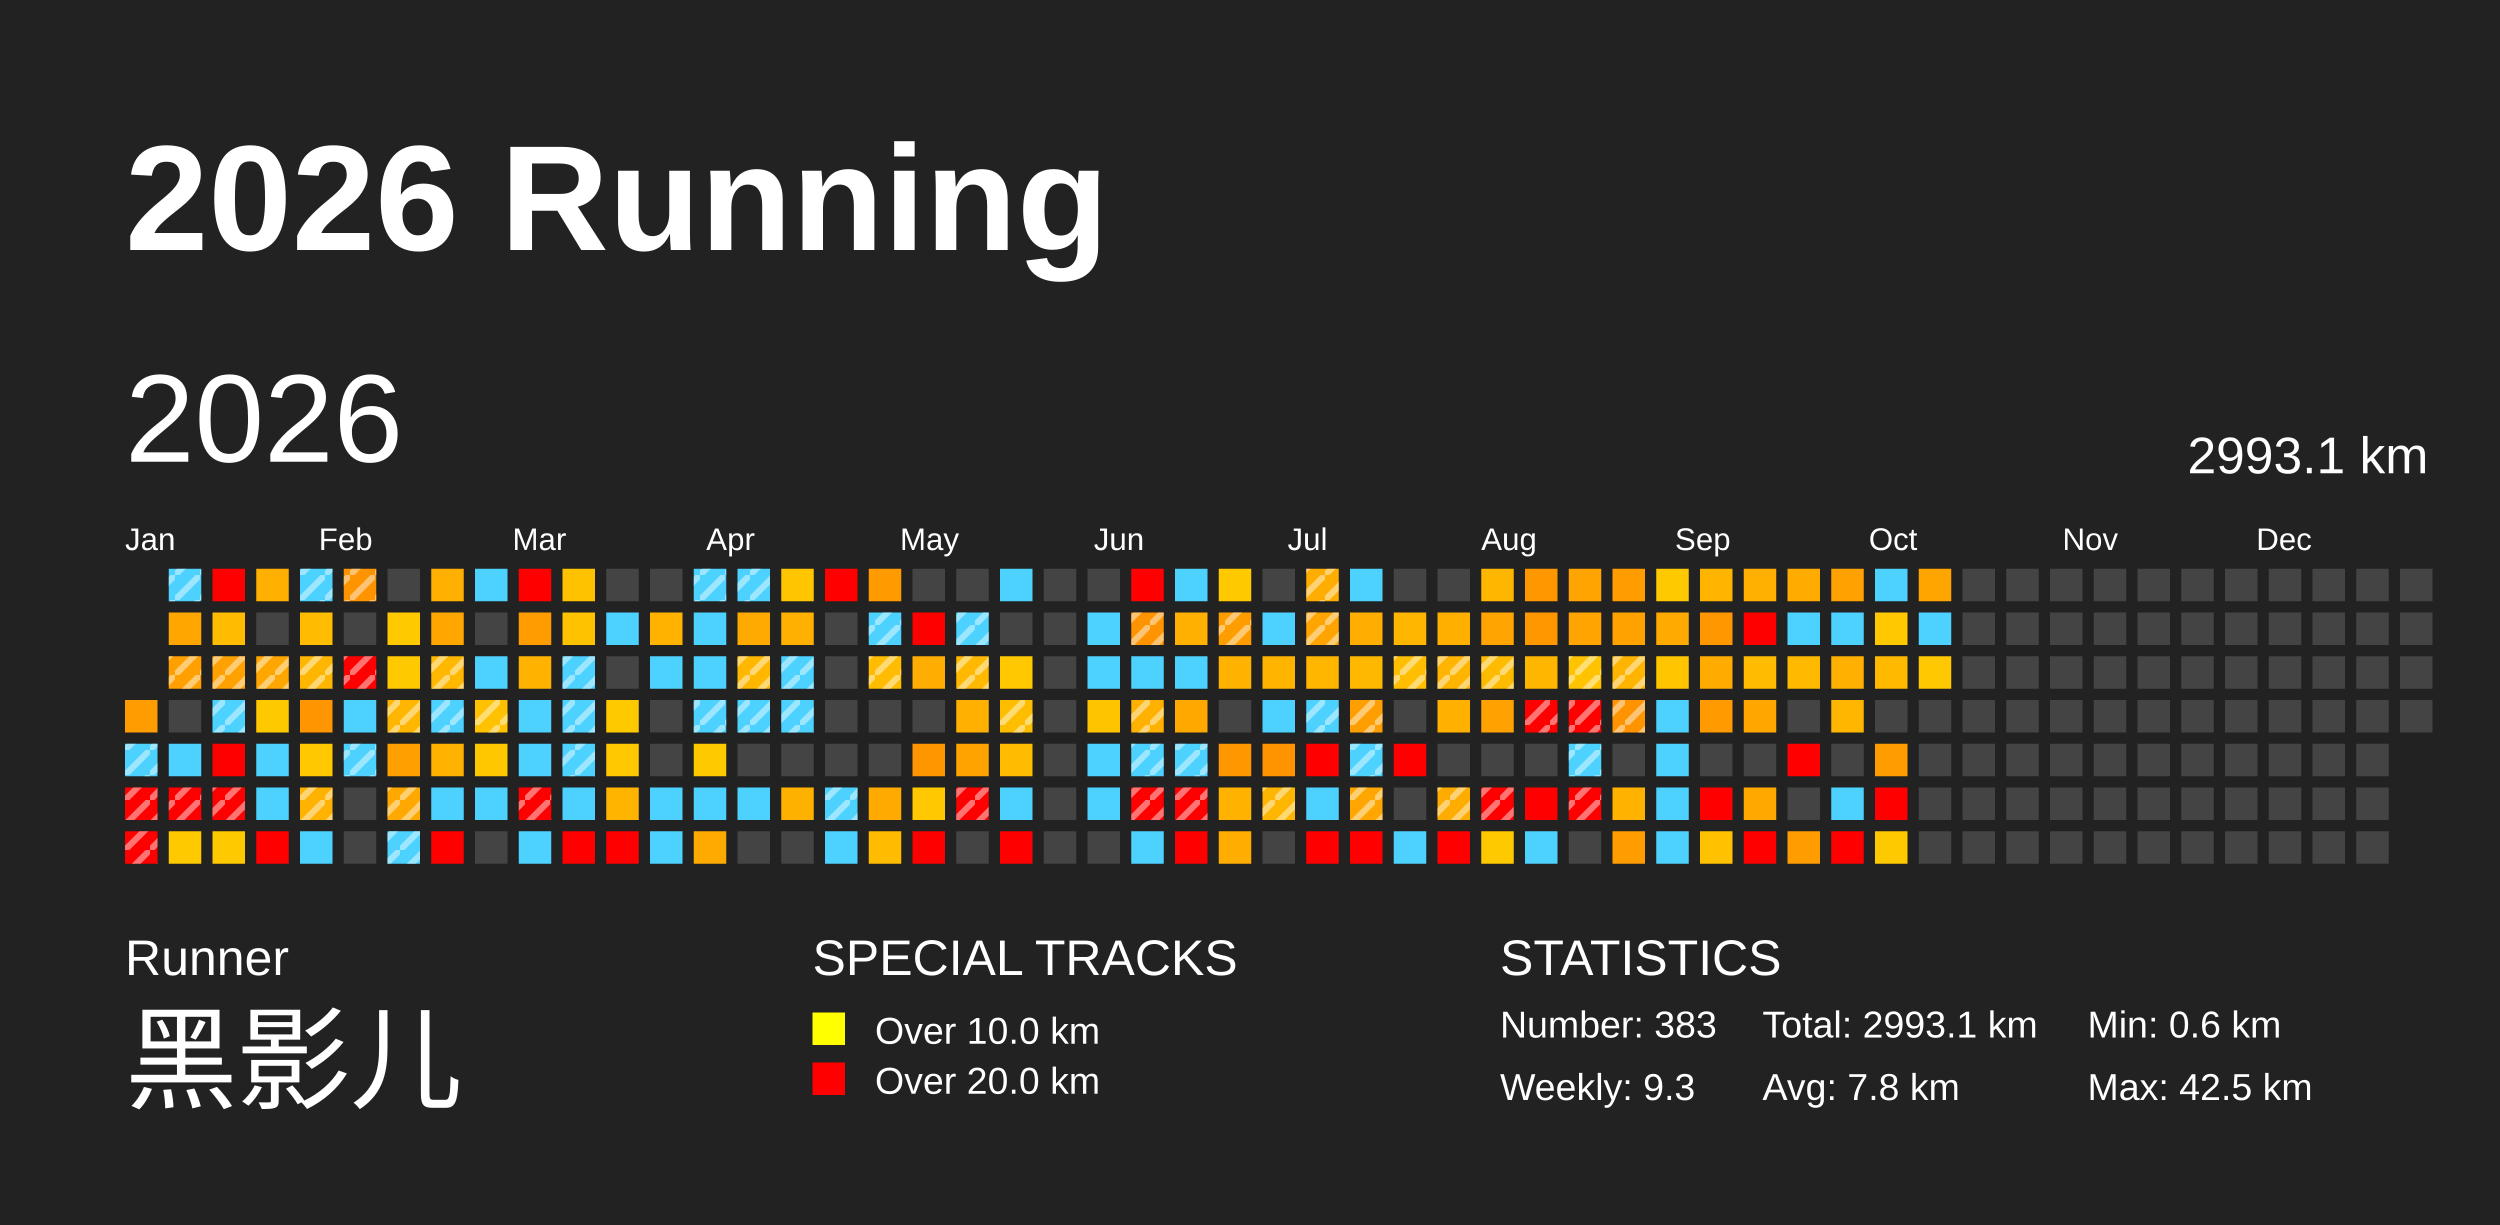
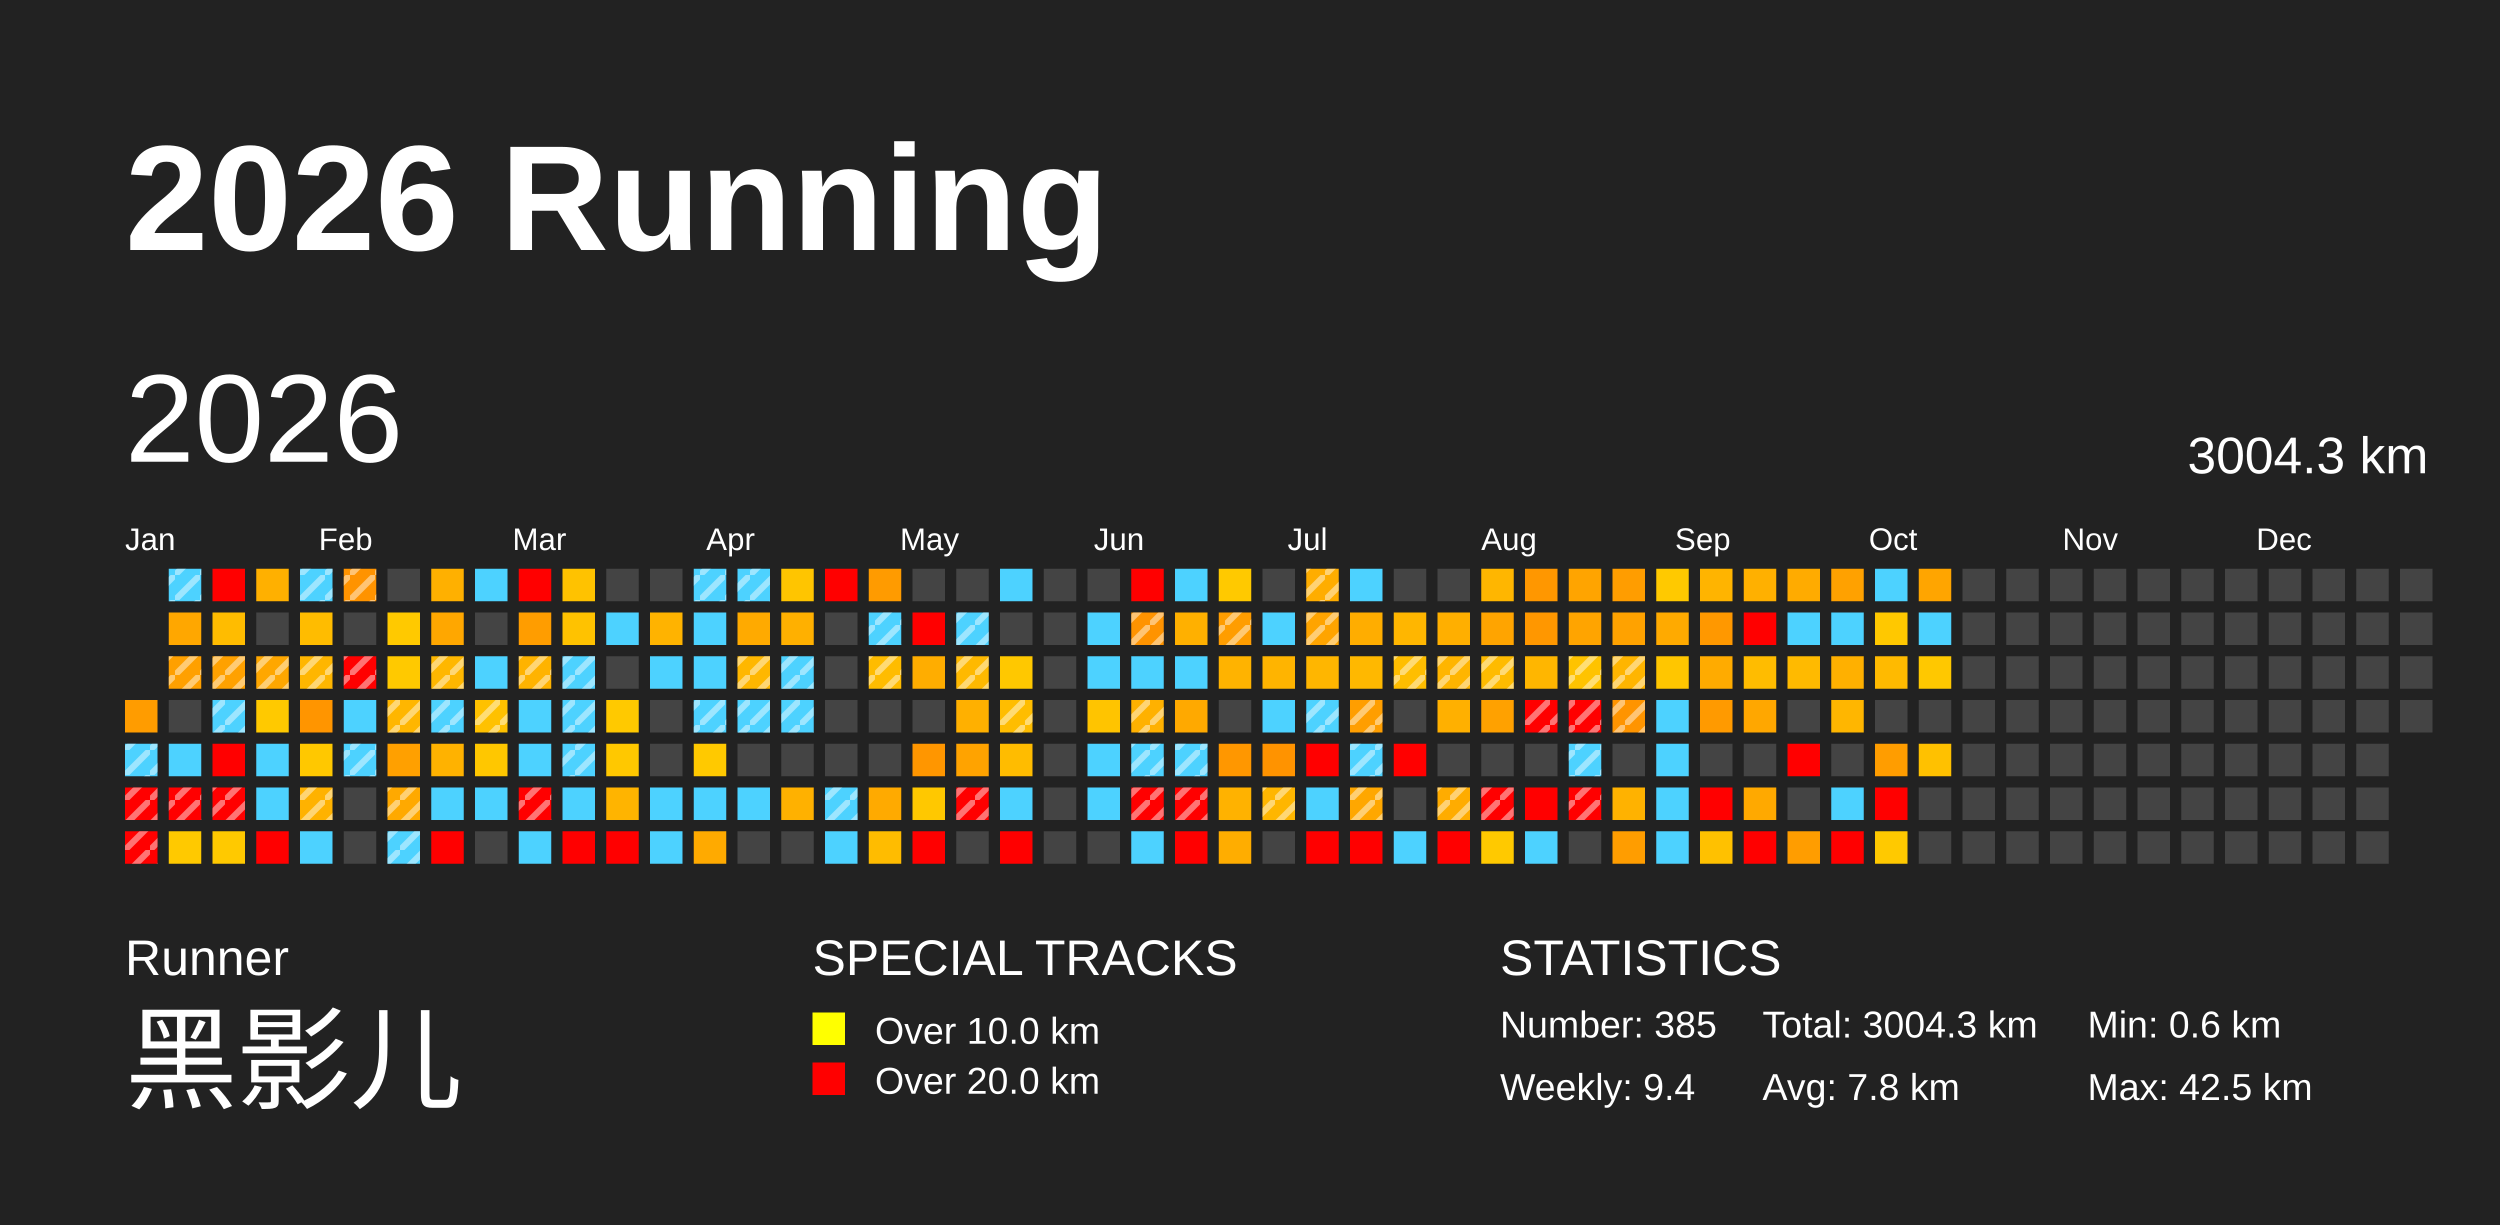
<svg xmlns="http://www.w3.org/2000/svg" baseProfile="full" height="98mm" version="1.1" viewBox="0,0,200,98" width="200mm">
  <defs>
    <pattern height="2" id="indoor-stripe" patternUnits="userSpaceOnUse" width="2">
      <line stroke="white" stroke-opacity="0.45" stroke-width="0.5" x1="0" x2="2" y1="2" y2="0" />
    </pattern>
  </defs>
  <rect fill="#222222" height="98" width="200" x="0" y="0" />
  <text fill="#FFFFFF" style="font-size:12px; font-family:Arial; font-weight:bold;" x="10" y="20">2026 Running</text>
  <text fill="#FFFFFF" style="font-size:4px; font-family:Arial" x="10" y="78">Runner</text>
  <text fill="#FFFFFF" style="font-size:9px; font-family:Arial" x="10" y="88">黑影儿</text>
  <text fill="#FFFFFF" style="font-size:4px; font-family:Arial" x="65" y="78">SPECIAL TRACKS</text>
  <rect fill="yellow" height="2.6" width="2.6" x="65" y="81" />
  <text fill="#FFFFFF" style="font-size:3px; font-family:Arial" x="70" y="83.5">Over 10.0 km</text>
  <rect fill="red" height="2.6" width="2.6" x="65" y="85" />
  <text fill="#FFFFFF" style="font-size:3px; font-family:Arial" x="70" y="87.5">Over 20.0 km</text>
  <text fill="#FFFFFF" style="font-size:4px; font-family:Arial" x="120" y="78">STATISTICS</text>
-   <text fill="#FFFFFF" style="font-size:3px; font-family:Arial" x="120" y="83">Number: 383</text>
-   <text fill="#FFFFFF" style="font-size:3px; font-family:Arial" x="120" y="88">Weekly: 9.3</text>
-   <text fill="#FFFFFF" style="font-size:3px; font-family:Arial" x="141" y="83">Total: 2993.1 km</text>
+   <text fill="#FFFFFF" style="font-size:3px; font-family:Arial" x="120" y="83">Number: 385</text>
+   <text fill="#FFFFFF" style="font-size:3px; font-family:Arial" x="120" y="88">Weekly: 9.4</text>
+   <text fill="#FFFFFF" style="font-size:3px; font-family:Arial" x="141" y="83">Total: 3004.3 km</text>
  <text fill="#FFFFFF" style="font-size:3px; font-family:Arial" x="141" y="88">Avg: 7.8 km</text>
  <text fill="#FFFFFF" style="font-size:3px; font-family:Arial" x="167" y="83">Min: 0.6 km</text>
  <text fill="#FFFFFF" style="font-size:3px; font-family:Arial" x="167" y="88">Max: 42.5 km</text>
  <text dominant-baseline="hanging" fill="#FFFFFF" style="font-size:10.0px; font-family:Arial;" x="10" y="30">2026</text>
-   <text dominant-baseline="hanging" fill="#FFFFFF" style="font-size:4.125px; font-family:Arial;" x="175" y="35">2993.1 km</text>
+   <text dominant-baseline="hanging" fill="#FFFFFF" style="font-size:4.125px; font-family:Arial;" x="175" y="35">3004.3 km</text>
  <text fill="#FFFFFF" style="font-size:2.5px; font-family:Arial" x="10.0" y="44">Jan</text>
  <text fill="#FFFFFF" style="font-size:2.5px; font-family:Arial" x="25.5" y="44">Feb</text>
  <text fill="#FFFFFF" style="font-size:2.5px; font-family:Arial" x="41.0" y="44">Mar</text>
  <text fill="#FFFFFF" style="font-size:2.5px; font-family:Arial" x="56.5" y="44">Apr</text>
  <text fill="#FFFFFF" style="font-size:2.5px; font-family:Arial" x="72.0" y="44">May</text>
  <text fill="#FFFFFF" style="font-size:2.5px; font-family:Arial" x="87.5" y="44">Jun</text>
  <text fill="#FFFFFF" style="font-size:2.5px; font-family:Arial" x="103.0" y="44">Jul</text>
  <text fill="#FFFFFF" style="font-size:2.5px; font-family:Arial" x="118.5" y="44">Aug</text>
  <text fill="#FFFFFF" style="font-size:2.5px; font-family:Arial" x="134.0" y="44">Sep</text>
  <text fill="#FFFFFF" style="font-size:2.5px; font-family:Arial" x="149.5" y="44">Oct</text>
  <text fill="#FFFFFF" style="font-size:2.5px; font-family:Arial" x="165.0" y="44">Nov</text>
  <text fill="#FFFFFF" style="font-size:2.5px; font-family:Arial" x="180.5" y="44">Dec</text>
  <rect fill="#ff9c00" height="2.6" width="2.6" x="10.0" y="56.0" />
  <rect fill="#4dd2ff" height="2.6" width="2.6" x="10.0" y="59.5" />
  <rect fill="url(#indoor-stripe)" height="2.6" style="pointer-events: none;" width="2.6" x="10.0" y="59.5" />
  <rect fill="red" height="2.6" width="2.6" x="10.0" y="63.0" />
  <rect fill="url(#indoor-stripe)" height="2.6" style="pointer-events: none;" width="2.6" x="10.0" y="63.0" />
  <rect fill="red" height="2.6" width="2.6" x="10.0" y="66.5" />
  <rect fill="url(#indoor-stripe)" height="2.6" style="pointer-events: none;" width="2.6" x="10.0" y="66.5" />
  <rect fill="#4dd2ff" height="2.6" width="2.6" x="13.5" y="45.5" />
  <rect fill="url(#indoor-stripe)" height="2.6" style="pointer-events: none;" width="2.6" x="13.5" y="45.5" />
  <rect fill="#ffa700" height="2.6" width="2.6" x="13.5" y="49.0" />
  <rect fill="#ffa000" height="2.6" width="2.6" x="13.5" y="52.5" />
  <rect fill="url(#indoor-stripe)" height="2.6" style="pointer-events: none;" width="2.6" x="13.5" y="52.5" />
  <rect fill="#444444" height="2.6" width="2.6" x="13.5" y="56.0" />
  <rect fill="#4dd2ff" height="2.6" width="2.6" x="13.5" y="59.5" />
  <rect fill="red" height="2.6" width="2.6" x="13.5" y="63.0" />
  <rect fill="url(#indoor-stripe)" height="2.6" style="pointer-events: none;" width="2.6" x="13.5" y="63.0" />
  <rect fill="#ffc900" height="2.6" width="2.6" x="13.5" y="66.5" />
  <rect fill="red" height="2.6" width="2.6" x="17.0" y="45.5" />
  <rect fill="#ffbc00" height="2.6" width="2.6" x="17.0" y="49.0" />
  <rect fill="#ffa100" height="2.6" width="2.6" x="17.0" y="52.5" />
  <rect fill="url(#indoor-stripe)" height="2.6" style="pointer-events: none;" width="2.6" x="17.0" y="52.5" />
  <rect fill="#4dd2ff" height="2.6" width="2.6" x="17.0" y="56.0" />
  <rect fill="url(#indoor-stripe)" height="2.6" style="pointer-events: none;" width="2.6" x="17.0" y="56.0" />
  <rect fill="red" height="2.6" width="2.6" x="17.0" y="59.5" />
  <rect fill="red" height="2.6" width="2.6" x="17.0" y="63.0" />
  <rect fill="url(#indoor-stripe)" height="2.6" style="pointer-events: none;" width="2.6" x="17.0" y="63.0" />
  <rect fill="#ffc900" height="2.6" width="2.6" x="17.0" y="66.5" />
  <rect fill="#ffb000" height="2.6" width="2.6" x="20.5" y="45.5" />
  <rect fill="#444444" height="2.6" width="2.6" x="20.5" y="49.0" />
  <rect fill="#ffa700" height="2.6" width="2.6" x="20.5" y="52.5" />
  <rect fill="url(#indoor-stripe)" height="2.6" style="pointer-events: none;" width="2.6" x="20.5" y="52.5" />
  <rect fill="#ffc900" height="2.6" width="2.6" x="20.5" y="56.0" />
  <rect fill="#4dd2ff" height="2.6" width="2.6" x="20.5" y="59.5" />
  <rect fill="#4dd2ff" height="2.6" width="2.6" x="20.5" y="63.0" />
  <rect fill="red" height="2.6" width="2.6" x="20.5" y="66.5" />
  <rect fill="#4dd2ff" height="2.6" width="2.6" x="24.0" y="45.5" />
  <rect fill="url(#indoor-stripe)" height="2.6" style="pointer-events: none;" width="2.6" x="24.0" y="45.5" />
  <rect fill="#ffbc00" height="2.6" width="2.6" x="24.0" y="49.0" />
  <rect fill="#ffb600" height="2.6" width="2.6" x="24.0" y="52.5" />
  <rect fill="url(#indoor-stripe)" height="2.6" style="pointer-events: none;" width="2.6" x="24.0" y="52.5" />
  <rect fill="#ff9500" height="2.6" width="2.6" x="24.0" y="56.0" />
  <rect fill="#ffc800" height="2.6" width="2.6" x="24.0" y="59.5" />
  <rect fill="#ffb200" height="2.6" width="2.6" x="24.0" y="63.0" />
  <rect fill="url(#indoor-stripe)" height="2.6" style="pointer-events: none;" width="2.6" x="24.0" y="63.0" />
  <rect fill="#4dd2ff" height="2.6" width="2.6" x="24.0" y="66.5" />
  <rect fill="#ff9300" height="2.6" width="2.6" x="27.5" y="45.5" />
  <rect fill="url(#indoor-stripe)" height="2.6" style="pointer-events: none;" width="2.6" x="27.5" y="45.5" />
  <rect fill="#444444" height="2.6" width="2.6" x="27.5" y="49.0" />
  <rect fill="red" height="2.6" width="2.6" x="27.5" y="52.5" />
  <rect fill="url(#indoor-stripe)" height="2.6" style="pointer-events: none;" width="2.6" x="27.5" y="52.5" />
  <rect fill="#4dd2ff" height="2.6" width="2.6" x="27.5" y="56.0" />
  <rect fill="#4dd2ff" height="2.6" width="2.6" x="27.5" y="59.5" />
  <rect fill="url(#indoor-stripe)" height="2.6" style="pointer-events: none;" width="2.6" x="27.5" y="59.5" />
  <rect fill="#444444" height="2.6" width="2.6" x="27.5" y="63.0" />
  <rect fill="#444444" height="2.6" width="2.6" x="27.5" y="66.5" />
  <rect fill="#444444" height="2.6" width="2.6" x="31.0" y="45.5" />
  <rect fill="#ffc900" height="2.6" width="2.6" x="31.0" y="49.0" />
  <rect fill="#ffc900" height="2.6" width="2.6" x="31.0" y="52.5" />
  <rect fill="#ffb600" height="2.6" width="2.6" x="31.0" y="56.0" />
  <rect fill="url(#indoor-stripe)" height="2.6" style="pointer-events: none;" width="2.6" x="31.0" y="56.0" />
  <rect fill="#ffa000" height="2.6" width="2.6" x="31.0" y="59.5" />
  <rect fill="#ffa900" height="2.6" width="2.6" x="31.0" y="63.0" />
  <rect fill="url(#indoor-stripe)" height="2.6" style="pointer-events: none;" width="2.6" x="31.0" y="63.0" />
  <rect fill="#4dd2ff" height="2.6" width="2.6" x="31.0" y="66.5" />
  <rect fill="url(#indoor-stripe)" height="2.6" style="pointer-events: none;" width="2.6" x="31.0" y="66.5" />
  <rect fill="#ffb000" height="2.6" width="2.6" x="34.5" y="45.5" />
  <rect fill="#ffa700" height="2.6" width="2.6" x="34.5" y="49.0" />
  <rect fill="#ffb700" height="2.6" width="2.6" x="34.5" y="52.5" />
  <rect fill="url(#indoor-stripe)" height="2.6" style="pointer-events: none;" width="2.6" x="34.5" y="52.5" />
  <rect fill="#4dd2ff" height="2.6" width="2.6" x="34.5" y="56.0" />
  <rect fill="url(#indoor-stripe)" height="2.6" style="pointer-events: none;" width="2.6" x="34.5" y="56.0" />
  <rect fill="#ffb200" height="2.6" width="2.6" x="34.5" y="59.5" />
  <rect fill="#4dd2ff" height="2.6" width="2.6" x="34.5" y="63.0" />
  <rect fill="red" height="2.6" width="2.6" x="34.5" y="66.5" />
  <rect fill="#4dd2ff" height="2.6" width="2.6" x="38.0" y="45.5" />
  <rect fill="#444444" height="2.6" width="2.6" x="38.0" y="49.0" />
  <rect fill="#4dd2ff" height="2.6" width="2.6" x="38.0" y="52.5" />
  <rect fill="#ffc100" height="2.6" width="2.6" x="38.0" y="56.0" />
  <rect fill="url(#indoor-stripe)" height="2.6" style="pointer-events: none;" width="2.6" x="38.0" y="56.0" />
  <rect fill="#ffc700" height="2.6" width="2.6" x="38.0" y="59.5" />
  <rect fill="#4dd2ff" height="2.6" width="2.6" x="38.0" y="63.0" />
  <rect fill="#444444" height="2.6" width="2.6" x="38.0" y="66.5" />
  <rect fill="red" height="2.6" width="2.6" x="41.5" y="45.5" />
  <rect fill="#ff9d00" height="2.6" width="2.6" x="41.5" y="49.0" />
  <rect fill="#ffb300" height="2.6" width="2.6" x="41.5" y="52.5" />
+   <rect fill="url(#indoor-stripe)" height="2.6" style="pointer-events: none;" width="2.6" x="41.5" y="52.5" />
  <rect fill="#4dd2ff" height="2.6" width="2.6" x="41.5" y="56.0" />
  <rect fill="#4dd2ff" height="2.6" width="2.6" x="41.5" y="59.5" />
  <rect fill="red" height="2.6" width="2.6" x="41.5" y="63.0" />
  <rect fill="url(#indoor-stripe)" height="2.6" style="pointer-events: none;" width="2.6" x="41.5" y="63.0" />
  <rect fill="#4dd2ff" height="2.6" width="2.6" x="41.5" y="66.5" />
  <rect fill="#ffc200" height="2.6" width="2.6" x="45.0" y="45.5" />
  <rect fill="#ffc200" height="2.6" width="2.6" x="45.0" y="49.0" />
  <rect fill="#4dd2ff" height="2.6" width="2.6" x="45.0" y="52.5" />
  <rect fill="url(#indoor-stripe)" height="2.6" style="pointer-events: none;" width="2.6" x="45.0" y="52.5" />
  <rect fill="#4dd2ff" height="2.6" width="2.6" x="45.0" y="56.0" />
  <rect fill="url(#indoor-stripe)" height="2.6" style="pointer-events: none;" width="2.6" x="45.0" y="56.0" />
  <rect fill="#4dd2ff" height="2.6" width="2.6" x="45.0" y="59.5" />
  <rect fill="url(#indoor-stripe)" height="2.6" style="pointer-events: none;" width="2.6" x="45.0" y="59.5" />
  <rect fill="#4dd2ff" height="2.6" width="2.6" x="45.0" y="63.0" />
  <rect fill="red" height="2.6" width="2.6" x="45.0" y="66.5" />
  <rect fill="#444444" height="2.6" width="2.6" x="48.5" y="45.5" />
  <rect fill="#4dd2ff" height="2.6" width="2.6" x="48.5" y="49.0" />
  <rect fill="#444444" height="2.6" width="2.6" x="48.5" y="52.5" />
  <rect fill="#ffc900" height="2.6" width="2.6" x="48.5" y="56.0" />
  <rect fill="#ffc800" height="2.6" width="2.6" x="48.5" y="59.5" />
  <rect fill="#ffb400" height="2.6" width="2.6" x="48.5" y="63.0" />
  <rect fill="red" height="2.6" width="2.6" x="48.5" y="66.5" />
  <rect fill="#444444" height="2.6" width="2.6" x="52.0" y="45.5" />
  <rect fill="#ffb300" height="2.6" width="2.6" x="52.0" y="49.0" />
  <rect fill="#4dd2ff" height="2.6" width="2.6" x="52.0" y="52.5" />
  <rect fill="#444444" height="2.6" width="2.6" x="52.0" y="56.0" />
  <rect fill="#444444" height="2.6" width="2.6" x="52.0" y="59.5" />
  <rect fill="#4dd2ff" height="2.6" width="2.6" x="52.0" y="63.0" />
  <rect fill="#4dd2ff" height="2.6" width="2.6" x="52.0" y="66.5" />
  <rect fill="#4dd2ff" height="2.6" width="2.6" x="55.5" y="45.5" />
  <rect fill="url(#indoor-stripe)" height="2.6" style="pointer-events: none;" width="2.6" x="55.5" y="45.5" />
  <rect fill="#4dd2ff" height="2.6" width="2.6" x="55.5" y="49.0" />
  <rect fill="#4dd2ff" height="2.6" width="2.6" x="55.5" y="52.5" />
  <rect fill="#4dd2ff" height="2.6" width="2.6" x="55.5" y="56.0" />
  <rect fill="url(#indoor-stripe)" height="2.6" style="pointer-events: none;" width="2.6" x="55.5" y="56.0" />
  <rect fill="#ffc900" height="2.6" width="2.6" x="55.5" y="59.5" />
  <rect fill="#4dd2ff" height="2.6" width="2.6" x="55.5" y="63.0" />
  <rect fill="#ffaa00" height="2.6" width="2.6" x="55.5" y="66.5" />
  <rect fill="#4dd2ff" height="2.6" width="2.6" x="59.0" y="45.5" />
  <rect fill="url(#indoor-stripe)" height="2.6" style="pointer-events: none;" width="2.6" x="59.0" y="45.5" />
  <rect fill="#ffaa00" height="2.6" width="2.6" x="59.0" y="49.0" />
  <rect fill="#ffb700" height="2.6" width="2.6" x="59.0" y="52.5" />
  <rect fill="url(#indoor-stripe)" height="2.6" style="pointer-events: none;" width="2.6" x="59.0" y="52.5" />
  <rect fill="#4dd2ff" height="2.6" width="2.6" x="59.0" y="56.0" />
  <rect fill="url(#indoor-stripe)" height="2.6" style="pointer-events: none;" width="2.6" x="59.0" y="56.0" />
  <rect fill="#444444" height="2.6" width="2.6" x="59.0" y="59.5" />
  <rect fill="#4dd2ff" height="2.6" width="2.6" x="59.0" y="63.0" />
  <rect fill="#444444" height="2.6" width="2.6" x="59.0" y="66.5" />
  <rect fill="#ffc500" height="2.6" width="2.6" x="62.5" y="45.5" />
  <rect fill="#ffb000" height="2.6" width="2.6" x="62.5" y="49.0" />
  <rect fill="#4dd2ff" height="2.6" width="2.6" x="62.5" y="52.5" />
  <rect fill="url(#indoor-stripe)" height="2.6" style="pointer-events: none;" width="2.6" x="62.5" y="52.5" />
  <rect fill="#4dd2ff" height="2.6" width="2.6" x="62.5" y="56.0" />
  <rect fill="url(#indoor-stripe)" height="2.6" style="pointer-events: none;" width="2.6" x="62.5" y="56.0" />
  <rect fill="#444444" height="2.6" width="2.6" x="62.5" y="59.5" />
  <rect fill="#ffb100" height="2.6" width="2.6" x="62.5" y="63.0" />
  <rect fill="#444444" height="2.6" width="2.6" x="62.5" y="66.5" />
  <rect fill="red" height="2.6" width="2.6" x="66.0" y="45.5" />
  <rect fill="#444444" height="2.6" width="2.6" x="66.0" y="49.0" />
  <rect fill="#444444" height="2.6" width="2.6" x="66.0" y="52.5" />
  <rect fill="#444444" height="2.6" width="2.6" x="66.0" y="56.0" />
  <rect fill="#444444" height="2.6" width="2.6" x="66.0" y="59.5" />
  <rect fill="#4dd2ff" height="2.6" width="2.6" x="66.0" y="63.0" />
  <rect fill="url(#indoor-stripe)" height="2.6" style="pointer-events: none;" width="2.6" x="66.0" y="63.0" />
  <rect fill="#4dd2ff" height="2.6" width="2.6" x="66.0" y="66.5" />
  <rect fill="#ff9b00" height="2.6" width="2.6" x="69.5" y="45.5" />
  <rect fill="#4dd2ff" height="2.6" width="2.6" x="69.5" y="49.0" />
  <rect fill="url(#indoor-stripe)" height="2.6" style="pointer-events: none;" width="2.6" x="69.5" y="49.0" />
  <rect fill="#ffbc00" height="2.6" width="2.6" x="69.5" y="52.5" />
  <rect fill="url(#indoor-stripe)" height="2.6" style="pointer-events: none;" width="2.6" x="69.5" y="52.5" />
  <rect fill="#444444" height="2.6" width="2.6" x="69.5" y="56.0" />
  <rect fill="#444444" height="2.6" width="2.6" x="69.5" y="59.5" />
  <rect fill="#ffaa00" height="2.6" width="2.6" x="69.5" y="63.0" />
  <rect fill="#ffbc00" height="2.6" width="2.6" x="69.5" y="66.5" />
  <rect fill="#444444" height="2.6" width="2.6" x="73.0" y="45.5" />
  <rect fill="red" height="2.6" width="2.6" x="73.0" y="49.0" />
  <rect fill="#ffad00" height="2.6" width="2.6" x="73.0" y="52.5" />
  <rect fill="#444444" height="2.6" width="2.6" x="73.0" y="56.0" />
  <rect fill="#ff9600" height="2.6" width="2.6" x="73.0" y="59.5" />
  <rect fill="#ffc800" height="2.6" width="2.6" x="73.0" y="63.0" />
  <rect fill="red" height="2.6" width="2.6" x="73.0" y="66.5" />
  <rect fill="#444444" height="2.6" width="2.6" x="76.5" y="45.5" />
  <rect fill="#4dd2ff" height="2.6" width="2.6" x="76.5" y="49.0" />
  <rect fill="url(#indoor-stripe)" height="2.6" style="pointer-events: none;" width="2.6" x="76.5" y="49.0" />
  <rect fill="#ffb900" height="2.6" width="2.6" x="76.5" y="52.5" />
  <rect fill="url(#indoor-stripe)" height="2.6" style="pointer-events: none;" width="2.6" x="76.5" y="52.5" />
  <rect fill="#ffb000" height="2.6" width="2.6" x="76.5" y="56.0" />
  <rect fill="#ffa300" height="2.6" width="2.6" x="76.5" y="59.5" />
  <rect fill="red" height="2.6" width="2.6" x="76.5" y="63.0" />
  <rect fill="url(#indoor-stripe)" height="2.6" style="pointer-events: none;" width="2.6" x="76.5" y="63.0" />
  <rect fill="#444444" height="2.6" width="2.6" x="76.5" y="66.5" />
  <rect fill="#4dd2ff" height="2.6" width="2.6" x="80.0" y="45.5" />
  <rect fill="#444444" height="2.6" width="2.6" x="80.0" y="49.0" />
  <rect fill="#ffc800" height="2.6" width="2.6" x="80.0" y="52.5" />
  <rect fill="#ffbd00" height="2.6" width="2.6" x="80.0" y="56.0" />
  <rect fill="url(#indoor-stripe)" height="2.6" style="pointer-events: none;" width="2.6" x="80.0" y="56.0" />
  <rect fill="#ffbc00" height="2.6" width="2.6" x="80.0" y="59.5" />
  <rect fill="#4dd2ff" height="2.6" width="2.6" x="80.0" y="63.0" />
  <rect fill="red" height="2.6" width="2.6" x="80.0" y="66.5" />
  <rect fill="#444444" height="2.6" width="2.6" x="83.5" y="45.5" />
  <rect fill="#444444" height="2.6" width="2.6" x="83.5" y="49.0" />
  <rect fill="#444444" height="2.6" width="2.6" x="83.5" y="52.5" />
  <rect fill="#444444" height="2.6" width="2.6" x="83.5" y="56.0" />
  <rect fill="#444444" height="2.6" width="2.6" x="83.5" y="59.5" />
  <rect fill="#444444" height="2.6" width="2.6" x="83.5" y="63.0" />
  <rect fill="#444444" height="2.6" width="2.6" x="83.5" y="66.5" />
  <rect fill="#444444" height="2.6" width="2.6" x="87.0" y="45.5" />
  <rect fill="#4dd2ff" height="2.6" width="2.6" x="87.0" y="49.0" />
  <rect fill="#4dd2ff" height="2.6" width="2.6" x="87.0" y="52.5" />
  <rect fill="#ffc400" height="2.6" width="2.6" x="87.0" y="56.0" />
  <rect fill="#4dd2ff" height="2.6" width="2.6" x="87.0" y="59.5" />
  <rect fill="#4dd2ff" height="2.6" width="2.6" x="87.0" y="63.0" />
  <rect fill="#444444" height="2.6" width="2.6" x="87.0" y="66.5" />
  <rect fill="red" height="2.6" width="2.6" x="90.5" y="45.5" />
  <rect fill="#ff9300" height="2.6" width="2.6" x="90.5" y="49.0" />
  <rect fill="url(#indoor-stripe)" height="2.6" style="pointer-events: none;" width="2.6" x="90.5" y="49.0" />
  <rect fill="#4dd2ff" height="2.6" width="2.6" x="90.5" y="52.5" />
  <rect fill="#ffb100" height="2.6" width="2.6" x="90.5" y="56.0" />
  <rect fill="url(#indoor-stripe)" height="2.6" style="pointer-events: none;" width="2.6" x="90.5" y="56.0" />
  <rect fill="#4dd2ff" height="2.6" width="2.6" x="90.5" y="59.5" />
  <rect fill="url(#indoor-stripe)" height="2.6" style="pointer-events: none;" width="2.6" x="90.5" y="59.5" />
  <rect fill="red" height="2.6" width="2.6" x="90.5" y="63.0" />
  <rect fill="url(#indoor-stripe)" height="2.6" style="pointer-events: none;" width="2.6" x="90.5" y="63.0" />
  <rect fill="#4dd2ff" height="2.6" width="2.6" x="90.5" y="66.5" />
  <rect fill="#4dd2ff" height="2.6" width="2.6" x="94.0" y="45.5" />
  <rect fill="#ffb000" height="2.6" width="2.6" x="94.0" y="49.0" />
  <rect fill="#4dd2ff" height="2.6" width="2.6" x="94.0" y="52.5" />
  <rect fill="#ffa900" height="2.6" width="2.6" x="94.0" y="56.0" />
  <rect fill="#4dd2ff" height="2.6" width="2.6" x="94.0" y="59.5" />
  <rect fill="url(#indoor-stripe)" height="2.6" style="pointer-events: none;" width="2.6" x="94.0" y="59.5" />
  <rect fill="red" height="2.6" width="2.6" x="94.0" y="63.0" />
  <rect fill="url(#indoor-stripe)" height="2.6" style="pointer-events: none;" width="2.6" x="94.0" y="63.0" />
  <rect fill="red" height="2.6" width="2.6" x="94.0" y="66.5" />
  <rect fill="#ffc900" height="2.6" width="2.6" x="97.5" y="45.5" />
  <rect fill="#ff9d00" height="2.6" width="2.6" x="97.5" y="49.0" />
  <rect fill="url(#indoor-stripe)" height="2.6" style="pointer-events: none;" width="2.6" x="97.5" y="49.0" />
  <rect fill="#ffb300" height="2.6" width="2.6" x="97.5" y="52.5" />
  <rect fill="#444444" height="2.6" width="2.6" x="97.5" y="56.0" />
  <rect fill="#ff9700" height="2.6" width="2.6" x="97.5" y="59.5" />
  <rect fill="#ffb200" height="2.6" width="2.6" x="97.5" y="63.0" />
  <rect fill="#ffad00" height="2.6" width="2.6" x="97.5" y="66.5" />
  <rect fill="#444444" height="2.6" width="2.6" x="101.0" y="45.5" />
  <rect fill="#4dd2ff" height="2.6" width="2.6" x="101.0" y="49.0" />
  <rect fill="#ffb400" height="2.6" width="2.6" x="101.0" y="52.5" />
  <rect fill="#4dd2ff" height="2.6" width="2.6" x="101.0" y="56.0" />
  <rect fill="#ff9300" height="2.6" width="2.6" x="101.0" y="59.5" />
  <rect fill="#ffb600" height="2.6" width="2.6" x="101.0" y="63.0" />
  <rect fill="url(#indoor-stripe)" height="2.6" style="pointer-events: none;" width="2.6" x="101.0" y="63.0" />
  <rect fill="#444444" height="2.6" width="2.6" x="101.0" y="66.5" />
  <rect fill="#ffad00" height="2.6" width="2.6" x="104.5" y="45.5" />
  <rect fill="url(#indoor-stripe)" height="2.6" style="pointer-events: none;" width="2.6" x="104.5" y="45.5" />
  <rect fill="#ffa400" height="2.6" width="2.6" x="104.5" y="49.0" />
  <rect fill="url(#indoor-stripe)" height="2.6" style="pointer-events: none;" width="2.6" x="104.5" y="49.0" />
  <rect fill="#ffb600" height="2.6" width="2.6" x="104.5" y="52.5" />
  <rect fill="#4dd2ff" height="2.6" width="2.6" x="104.5" y="56.0" />
  <rect fill="url(#indoor-stripe)" height="2.6" style="pointer-events: none;" width="2.6" x="104.5" y="56.0" />
  <rect fill="red" height="2.6" width="2.6" x="104.5" y="59.5" />
  <rect fill="#4dd2ff" height="2.6" width="2.6" x="104.5" y="63.0" />
  <rect fill="red" height="2.6" width="2.6" x="104.5" y="66.5" />
  <rect fill="#4dd2ff" height="2.6" width="2.6" x="108.0" y="45.5" />
  <rect fill="#ffad00" height="2.6" width="2.6" x="108.0" y="49.0" />
  <rect fill="#ffb800" height="2.6" width="2.6" x="108.0" y="52.5" />
  <rect fill="#ff9e00" height="2.6" width="2.6" x="108.0" y="56.0" />
  <rect fill="url(#indoor-stripe)" height="2.6" style="pointer-events: none;" width="2.6" x="108.0" y="56.0" />
  <rect fill="#4dd2ff" height="2.6" width="2.6" x="108.0" y="59.5" />
  <rect fill="url(#indoor-stripe)" height="2.6" style="pointer-events: none;" width="2.6" x="108.0" y="59.5" />
  <rect fill="#ffa700" height="2.6" width="2.6" x="108.0" y="63.0" />
  <rect fill="url(#indoor-stripe)" height="2.6" style="pointer-events: none;" width="2.6" x="108.0" y="63.0" />
  <rect fill="red" height="2.6" width="2.6" x="108.0" y="66.5" />
  <rect fill="#444444" height="2.6" width="2.6" x="111.5" y="45.5" />
  <rect fill="#ffb600" height="2.6" width="2.6" x="111.5" y="49.0" />
  <rect fill="#ffbe00" height="2.6" width="2.6" x="111.5" y="52.5" />
  <rect fill="url(#indoor-stripe)" height="2.6" style="pointer-events: none;" width="2.6" x="111.5" y="52.5" />
  <rect fill="#444444" height="2.6" width="2.6" x="111.5" y="56.0" />
  <rect fill="red" height="2.6" width="2.6" x="111.5" y="59.5" />
  <rect fill="#444444" height="2.6" width="2.6" x="111.5" y="63.0" />
  <rect fill="#4dd2ff" height="2.6" width="2.6" x="111.5" y="66.5" />
  <rect fill="#444444" height="2.6" width="2.6" x="115.0" y="45.5" />
  <rect fill="#ffaf00" height="2.6" width="2.6" x="115.0" y="49.0" />
  <rect fill="#ffb500" height="2.6" width="2.6" x="115.0" y="52.5" />
  <rect fill="url(#indoor-stripe)" height="2.6" style="pointer-events: none;" width="2.6" x="115.0" y="52.5" />
  <rect fill="#ffb000" height="2.6" width="2.6" x="115.0" y="56.0" />
  <rect fill="#444444" height="2.6" width="2.6" x="115.0" y="59.5" />
  <rect fill="#ffac00" height="2.6" width="2.6" x="115.0" y="63.0" />
  <rect fill="url(#indoor-stripe)" height="2.6" style="pointer-events: none;" width="2.6" x="115.0" y="63.0" />
  <rect fill="red" height="2.6" width="2.6" x="115.0" y="66.5" />
  <rect fill="#ffb600" height="2.6" width="2.6" x="118.5" y="45.5" />
  <rect fill="#ffa400" height="2.6" width="2.6" x="118.5" y="49.0" />
  <rect fill="#ffbb00" height="2.6" width="2.6" x="118.5" y="52.5" />
  <rect fill="url(#indoor-stripe)" height="2.6" style="pointer-events: none;" width="2.6" x="118.5" y="52.5" />
  <rect fill="#ffa100" height="2.6" width="2.6" x="118.5" y="56.0" />
  <rect fill="#444444" height="2.6" width="2.6" x="118.5" y="59.5" />
  <rect fill="red" height="2.6" width="2.6" x="118.5" y="63.0" />
  <rect fill="url(#indoor-stripe)" height="2.6" style="pointer-events: none;" width="2.6" x="118.5" y="63.0" />
  <rect fill="#ffc900" height="2.6" width="2.6" x="118.5" y="66.5" />
  <rect fill="#ff9700" height="2.6" width="2.6" x="122.0" y="45.5" />
  <rect fill="#ff9700" height="2.6" width="2.6" x="122.0" y="49.0" />
  <rect fill="#ffb600" height="2.6" width="2.6" x="122.0" y="52.5" />
  <rect fill="red" height="2.6" width="2.6" x="122.0" y="56.0" />
  <rect fill="url(#indoor-stripe)" height="2.6" style="pointer-events: none;" width="2.6" x="122.0" y="56.0" />
  <rect fill="#444444" height="2.6" width="2.6" x="122.0" y="59.5" />
  <rect fill="red" height="2.6" width="2.6" x="122.0" y="63.0" />
  <rect fill="#4dd2ff" height="2.6" width="2.6" x="122.0" y="66.5" />
  <rect fill="#ffa400" height="2.6" width="2.6" x="125.5" y="45.5" />
  <rect fill="#ffa400" height="2.6" width="2.6" x="125.5" y="49.0" />
  <rect fill="#ffc300" height="2.6" width="2.6" x="125.5" y="52.5" />
  <rect fill="url(#indoor-stripe)" height="2.6" style="pointer-events: none;" width="2.6" x="125.5" y="52.5" />
  <rect fill="red" height="2.6" width="2.6" x="125.5" y="56.0" />
  <rect fill="url(#indoor-stripe)" height="2.6" style="pointer-events: none;" width="2.6" x="125.5" y="56.0" />
  <rect fill="#4dd2ff" height="2.6" width="2.6" x="125.5" y="59.5" />
  <rect fill="url(#indoor-stripe)" height="2.6" style="pointer-events: none;" width="2.6" x="125.5" y="59.5" />
  <rect fill="red" height="2.6" width="2.6" x="125.5" y="63.0" />
  <rect fill="url(#indoor-stripe)" height="2.6" style="pointer-events: none;" width="2.6" x="125.5" y="63.0" />
  <rect fill="#444444" height="2.6" width="2.6" x="125.5" y="66.5" />
  <rect fill="#ff9d00" height="2.6" width="2.6" x="129.0" y="45.5" />
  <rect fill="#ffa200" height="2.6" width="2.6" x="129.0" y="49.0" />
  <rect fill="#ffb500" height="2.6" width="2.6" x="129.0" y="52.5" />
  <rect fill="url(#indoor-stripe)" height="2.6" style="pointer-events: none;" width="2.6" x="129.0" y="52.5" />
  <rect fill="#ff9400" height="2.6" width="2.6" x="129.0" y="56.0" />
  <rect fill="url(#indoor-stripe)" height="2.6" style="pointer-events: none;" width="2.6" x="129.0" y="56.0" />
  <rect fill="#444444" height="2.6" width="2.6" x="129.0" y="59.5" />
  <rect fill="#ffb200" height="2.6" width="2.6" x="129.0" y="63.0" />
  <rect fill="#ff9d00" height="2.6" width="2.6" x="129.0" y="66.5" />
  <rect fill="#ffc900" height="2.6" width="2.6" x="132.5" y="45.5" />
  <rect fill="#ffaa00" height="2.6" width="2.6" x="132.5" y="49.0" />
  <rect fill="#ffc600" height="2.6" width="2.6" x="132.5" y="52.5" />
  <rect fill="#4dd2ff" height="2.6" width="2.6" x="132.5" y="56.0" />
  <rect fill="#4dd2ff" height="2.6" width="2.6" x="132.5" y="59.5" />
  <rect fill="#4dd2ff" height="2.6" width="2.6" x="132.5" y="63.0" />
  <rect fill="#4dd2ff" height="2.6" width="2.6" x="132.5" y="66.5" />
  <rect fill="#ffb400" height="2.6" width="2.6" x="136.0" y="45.5" />
  <rect fill="#ff9800" height="2.6" width="2.6" x="136.0" y="49.0" />
  <rect fill="#ffab00" height="2.6" width="2.6" x="136.0" y="52.5" />
  <rect fill="#ff9a00" height="2.6" width="2.6" x="136.0" y="56.0" />
  <rect fill="#444444" height="2.6" width="2.6" x="136.0" y="59.5" />
  <rect fill="red" height="2.6" width="2.6" x="136.0" y="63.0" />
  <rect fill="#ffc100" height="2.6" width="2.6" x="136.0" y="66.5" />
  <rect fill="#ffb000" height="2.6" width="2.6" x="139.5" y="45.5" />
  <rect fill="red" height="2.6" width="2.6" x="139.5" y="49.0" />
  <rect fill="#ffbc00" height="2.6" width="2.6" x="139.5" y="52.5" />
  <rect fill="#ffa700" height="2.6" width="2.6" x="139.5" y="56.0" />
  <rect fill="#444444" height="2.6" width="2.6" x="139.5" y="59.5" />
  <rect fill="#ffa900" height="2.6" width="2.6" x="139.5" y="63.0" />
  <rect fill="red" height="2.6" width="2.6" x="139.5" y="66.5" />
  <rect fill="#ffab00" height="2.6" width="2.6" x="143.0" y="45.5" />
  <rect fill="#4dd2ff" height="2.6" width="2.6" x="143.0" y="49.0" />
  <rect fill="#ffba00" height="2.6" width="2.6" x="143.0" y="52.5" />
  <rect fill="#444444" height="2.6" width="2.6" x="143.0" y="56.0" />
  <rect fill="red" height="2.6" width="2.6" x="143.0" y="59.5" />
  <rect fill="#444444" height="2.6" width="2.6" x="143.0" y="63.0" />
  <rect fill="#ff9d00" height="2.6" width="2.6" x="143.0" y="66.5" />
  <rect fill="#ffa100" height="2.6" width="2.6" x="146.5" y="45.5" />
  <rect fill="#4dd2ff" height="2.6" width="2.6" x="146.5" y="49.0" />
  <rect fill="#ffb000" height="2.6" width="2.6" x="146.5" y="52.5" />
  <rect fill="#ffb600" height="2.6" width="2.6" x="146.5" y="56.0" />
  <rect fill="#444444" height="2.6" width="2.6" x="146.5" y="59.5" />
  <rect fill="#4dd2ff" height="2.6" width="2.6" x="146.5" y="63.0" />
  <rect fill="red" height="2.6" width="2.6" x="146.5" y="66.5" />
  <rect fill="#4dd2ff" height="2.6" width="2.6" x="150.0" y="45.5" />
  <rect fill="#ffc800" height="2.6" width="2.6" x="150.0" y="49.0" />
  <rect fill="#ffba00" height="2.6" width="2.6" x="150.0" y="52.5" />
  <rect fill="#444444" height="2.6" width="2.6" x="150.0" y="56.0" />
  <rect fill="#ff9d00" height="2.6" width="2.6" x="150.0" y="59.5" />
  <rect fill="red" height="2.6" width="2.6" x="150.0" y="63.0" />
  <rect fill="#ffc900" height="2.6" width="2.6" x="150.0" y="66.5" />
  <rect fill="#ffa500" height="2.6" width="2.6" x="153.5" y="45.5" />
  <rect fill="#4dd2ff" height="2.6" width="2.6" x="153.5" y="49.0" />
  <rect fill="#ffc800" height="2.6" width="2.6" x="153.5" y="52.5" />
  <rect fill="#444444" height="2.6" width="2.6" x="153.5" y="56.0" />
-   <rect fill="#444444" height="2.6" width="2.6" x="153.5" y="59.5" />
+   <rect fill="#ffc100" height="2.6" width="2.6" x="153.5" y="59.5" />
  <rect fill="#444444" height="2.6" width="2.6" x="153.5" y="63.0" />
  <rect fill="#444444" height="2.6" width="2.6" x="153.5" y="66.5" />
  <rect fill="#444444" height="2.6" width="2.6" x="157.0" y="45.5" />
  <rect fill="#444444" height="2.6" width="2.6" x="157.0" y="49.0" />
  <rect fill="#444444" height="2.6" width="2.6" x="157.0" y="52.5" />
  <rect fill="#444444" height="2.6" width="2.6" x="157.0" y="56.0" />
  <rect fill="#444444" height="2.6" width="2.6" x="157.0" y="59.5" />
  <rect fill="#444444" height="2.6" width="2.6" x="157.0" y="63.0" />
  <rect fill="#444444" height="2.6" width="2.6" x="157.0" y="66.5" />
  <rect fill="#444444" height="2.6" width="2.6" x="160.5" y="45.5" />
  <rect fill="#444444" height="2.6" width="2.6" x="160.5" y="49.0" />
  <rect fill="#444444" height="2.6" width="2.6" x="160.5" y="52.5" />
  <rect fill="#444444" height="2.6" width="2.6" x="160.5" y="56.0" />
  <rect fill="#444444" height="2.6" width="2.6" x="160.5" y="59.5" />
  <rect fill="#444444" height="2.6" width="2.6" x="160.5" y="63.0" />
  <rect fill="#444444" height="2.6" width="2.6" x="160.5" y="66.5" />
  <rect fill="#444444" height="2.6" width="2.6" x="164.0" y="45.5" />
  <rect fill="#444444" height="2.6" width="2.6" x="164.0" y="49.0" />
  <rect fill="#444444" height="2.6" width="2.6" x="164.0" y="52.5" />
  <rect fill="#444444" height="2.6" width="2.6" x="164.0" y="56.0" />
  <rect fill="#444444" height="2.6" width="2.6" x="164.0" y="59.5" />
  <rect fill="#444444" height="2.6" width="2.6" x="164.0" y="63.0" />
  <rect fill="#444444" height="2.6" width="2.6" x="164.0" y="66.5" />
  <rect fill="#444444" height="2.6" width="2.6" x="167.5" y="45.5" />
  <rect fill="#444444" height="2.6" width="2.6" x="167.5" y="49.0" />
  <rect fill="#444444" height="2.6" width="2.6" x="167.5" y="52.5" />
  <rect fill="#444444" height="2.6" width="2.6" x="167.5" y="56.0" />
  <rect fill="#444444" height="2.6" width="2.6" x="167.5" y="59.5" />
  <rect fill="#444444" height="2.6" width="2.6" x="167.5" y="63.0" />
  <rect fill="#444444" height="2.6" width="2.6" x="167.5" y="66.5" />
  <rect fill="#444444" height="2.6" width="2.6" x="171.0" y="45.5" />
  <rect fill="#444444" height="2.6" width="2.6" x="171.0" y="49.0" />
  <rect fill="#444444" height="2.6" width="2.6" x="171.0" y="52.5" />
  <rect fill="#444444" height="2.6" width="2.6" x="171.0" y="56.0" />
  <rect fill="#444444" height="2.6" width="2.6" x="171.0" y="59.5" />
  <rect fill="#444444" height="2.6" width="2.6" x="171.0" y="63.0" />
  <rect fill="#444444" height="2.6" width="2.6" x="171.0" y="66.5" />
  <rect fill="#444444" height="2.6" width="2.6" x="174.5" y="45.5" />
  <rect fill="#444444" height="2.6" width="2.6" x="174.5" y="49.0" />
  <rect fill="#444444" height="2.6" width="2.6" x="174.5" y="52.5" />
  <rect fill="#444444" height="2.6" width="2.6" x="174.5" y="56.0" />
  <rect fill="#444444" height="2.6" width="2.6" x="174.5" y="59.5" />
  <rect fill="#444444" height="2.6" width="2.6" x="174.5" y="63.0" />
  <rect fill="#444444" height="2.6" width="2.6" x="174.5" y="66.5" />
  <rect fill="#444444" height="2.6" width="2.6" x="178.0" y="45.5" />
  <rect fill="#444444" height="2.6" width="2.6" x="178.0" y="49.0" />
  <rect fill="#444444" height="2.6" width="2.6" x="178.0" y="52.5" />
  <rect fill="#444444" height="2.6" width="2.6" x="178.0" y="56.0" />
  <rect fill="#444444" height="2.6" width="2.6" x="178.0" y="59.5" />
  <rect fill="#444444" height="2.6" width="2.6" x="178.0" y="63.0" />
  <rect fill="#444444" height="2.6" width="2.6" x="178.0" y="66.5" />
  <rect fill="#444444" height="2.6" width="2.6" x="181.5" y="45.5" />
  <rect fill="#444444" height="2.6" width="2.6" x="181.5" y="49.0" />
  <rect fill="#444444" height="2.6" width="2.6" x="181.5" y="52.5" />
  <rect fill="#444444" height="2.6" width="2.6" x="181.5" y="56.0" />
  <rect fill="#444444" height="2.6" width="2.6" x="181.5" y="59.5" />
  <rect fill="#444444" height="2.6" width="2.6" x="181.5" y="63.0" />
  <rect fill="#444444" height="2.6" width="2.6" x="181.5" y="66.5" />
  <rect fill="#444444" height="2.6" width="2.6" x="185.0" y="45.5" />
  <rect fill="#444444" height="2.6" width="2.6" x="185.0" y="49.0" />
  <rect fill="#444444" height="2.6" width="2.6" x="185.0" y="52.5" />
  <rect fill="#444444" height="2.6" width="2.6" x="185.0" y="56.0" />
  <rect fill="#444444" height="2.6" width="2.6" x="185.0" y="59.5" />
  <rect fill="#444444" height="2.6" width="2.6" x="185.0" y="63.0" />
  <rect fill="#444444" height="2.6" width="2.6" x="185.0" y="66.5" />
  <rect fill="#444444" height="2.6" width="2.6" x="188.5" y="45.5" />
  <rect fill="#444444" height="2.6" width="2.6" x="188.5" y="49.0" />
  <rect fill="#444444" height="2.6" width="2.6" x="188.5" y="52.5" />
  <rect fill="#444444" height="2.6" width="2.6" x="188.5" y="56.0" />
  <rect fill="#444444" height="2.6" width="2.6" x="188.5" y="59.5" />
  <rect fill="#444444" height="2.6" width="2.6" x="188.5" y="63.0" />
  <rect fill="#444444" height="2.6" width="2.6" x="188.5" y="66.5" />
  <rect fill="#444444" height="2.6" width="2.6" x="192.0" y="45.5" />
  <rect fill="#444444" height="2.6" width="2.6" x="192.0" y="49.0" />
  <rect fill="#444444" height="2.6" width="2.6" x="192.0" y="52.5" />
  <rect fill="#444444" height="2.6" width="2.6" x="192.0" y="56.0" />
</svg>
